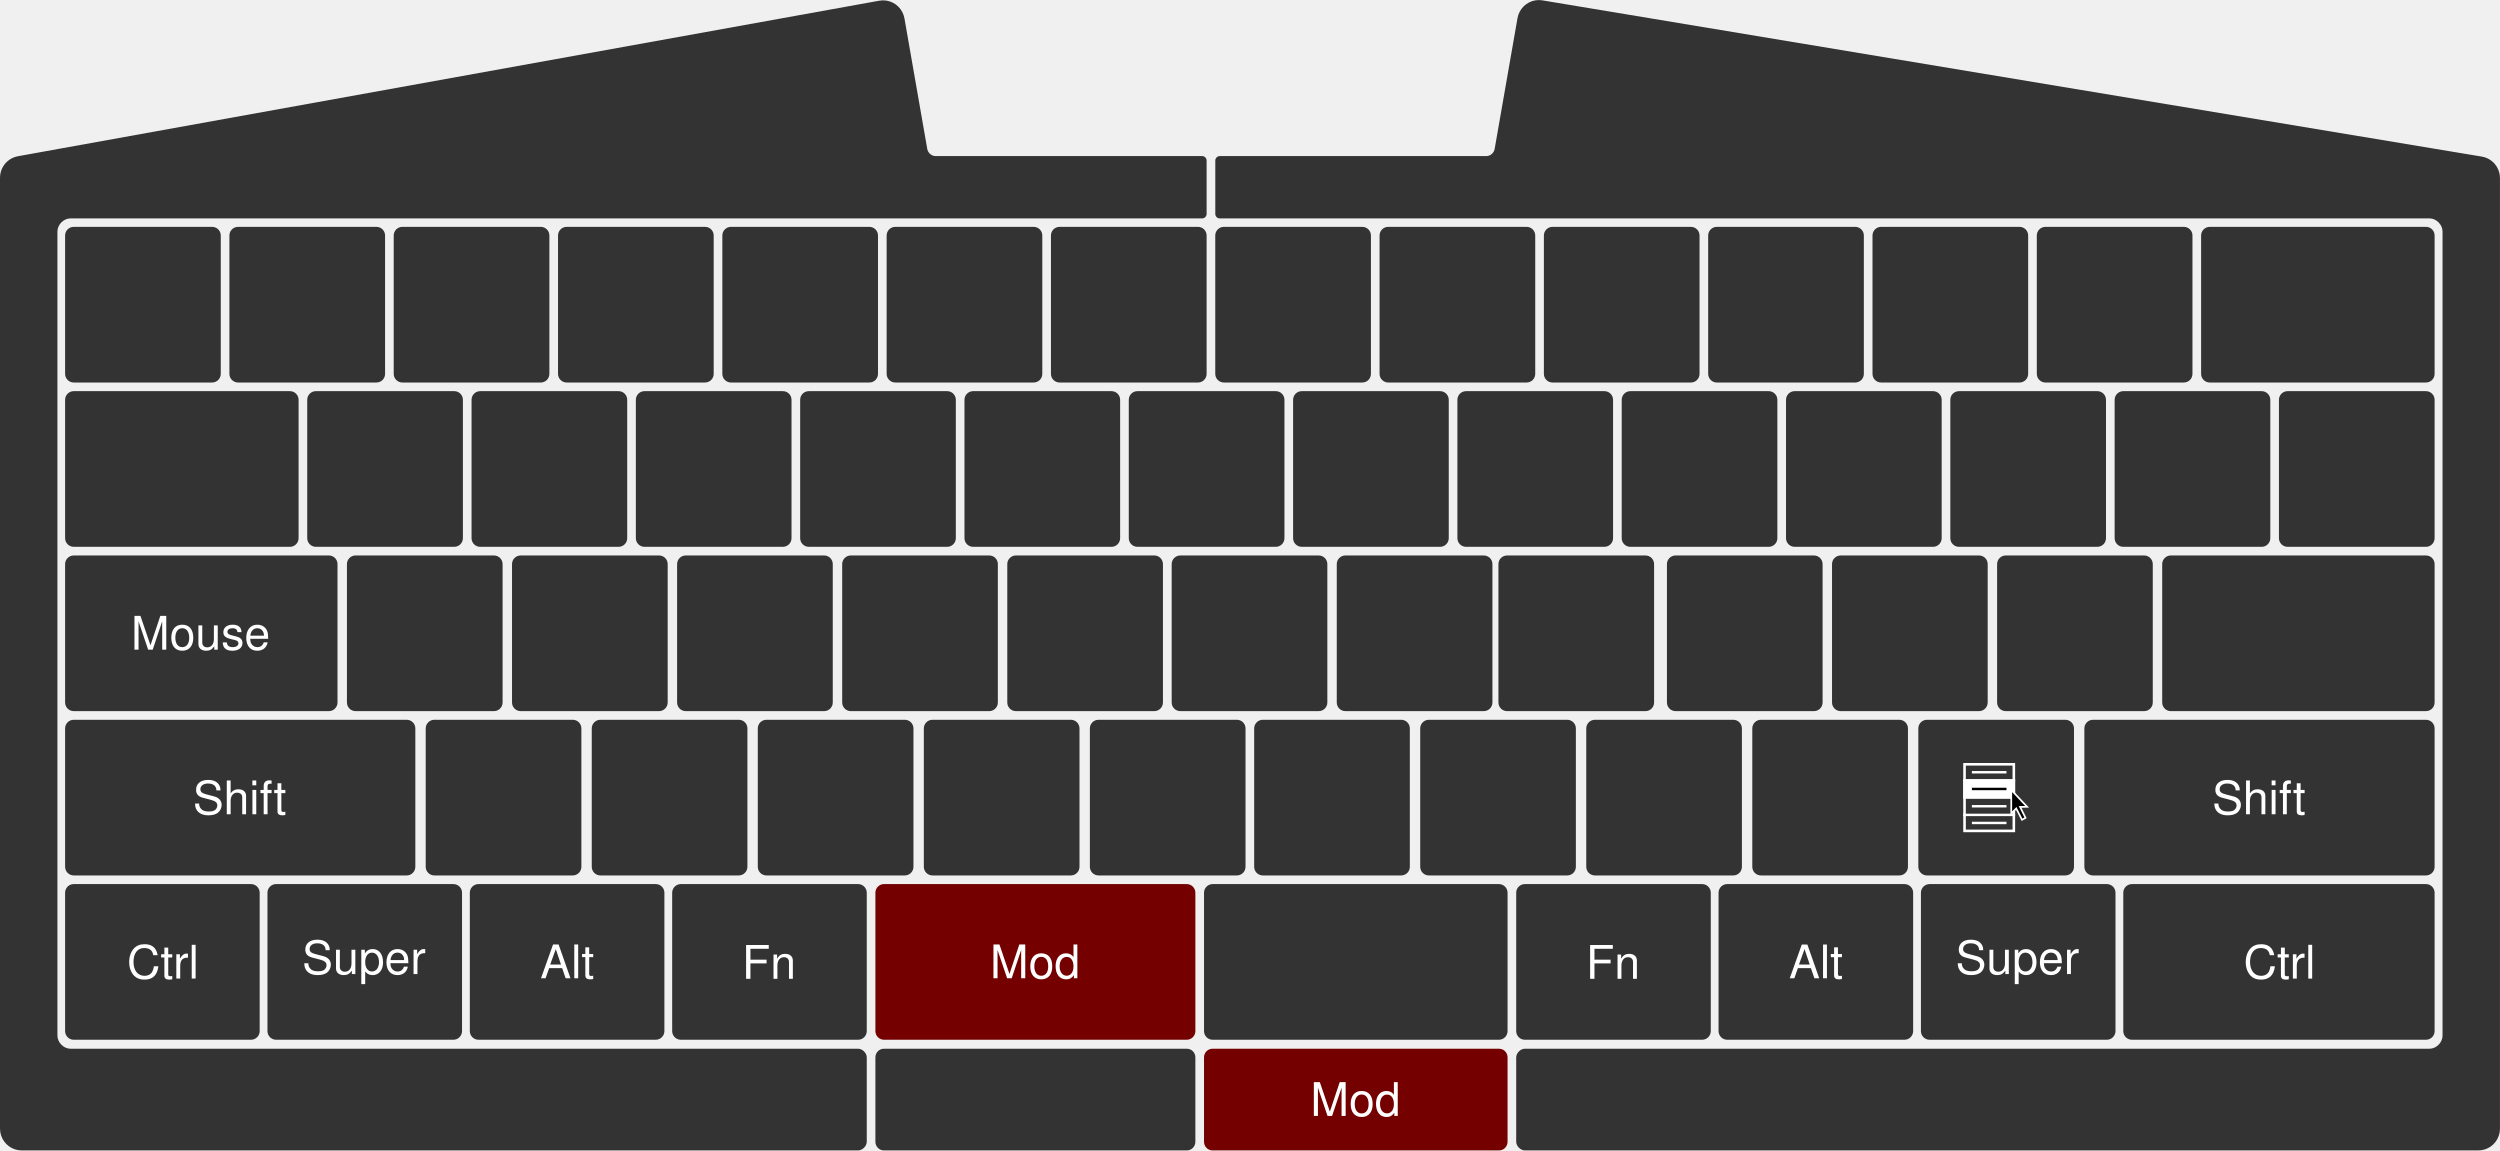
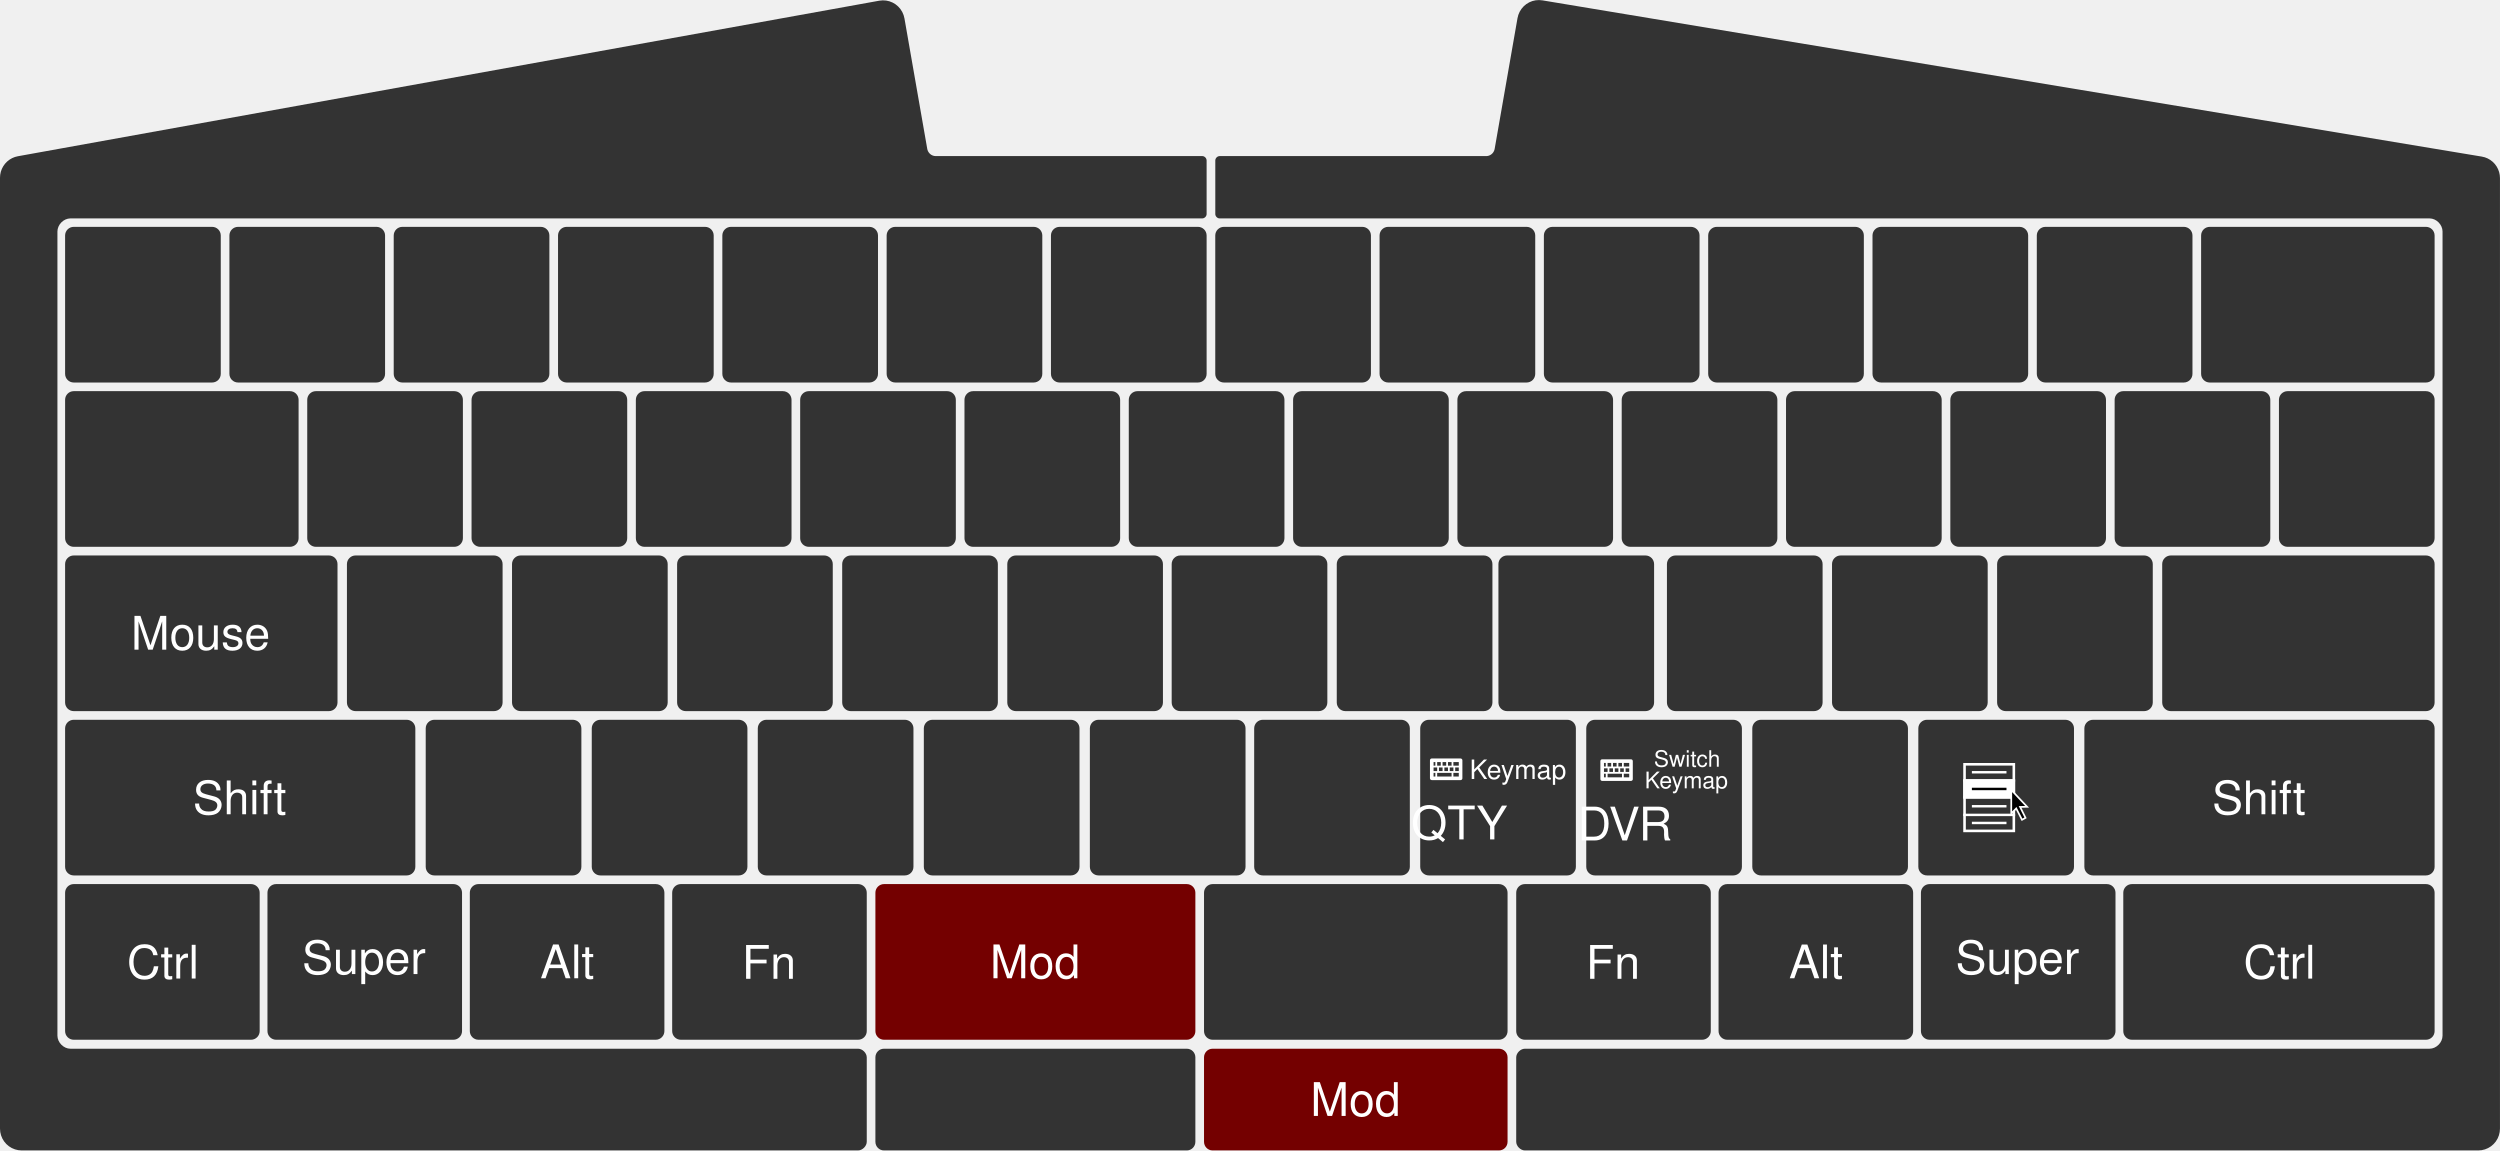
<svg xmlns="http://www.w3.org/2000/svg" version="1.1" width="289.09mm" height="133.03mm" viewBox="0 0 1024.335 471.366" style="overflow:visible" id="SvgjsSvg1006">
  <defs id="defs228">
    </defs>
+   <rect style="fill:#333333;stroke:none" rx="3.543" ry="3.543" x="649.942" y="294.917" height="63.78" width="63.78" id="d9" />
+   <rect style="fill:#333333;stroke:none" rx="3.543" ry="3.543" x="581.91" y="294.917" height="63.78" width="63.78" id="d8" />
  <rect style="fill:#333333;stroke:none" rx="3.543" ry="3.543" x="462.501" y="160.271" height="63.78" width="63.78" id="b7" />
  <rect style="fill:#333333;stroke:none" rx="3.543" ry="3.543" x="683.001" y="227.594" height="63.78" width="63.78" id="c10" />
  <rect style="fill:#333333;stroke:none" rx="3.543" ry="3.543" x="613.958" y="227.594" height="63.78" width="63.78" id="c9" />
  <rect style="fill:#333333;stroke:none" rx="3.543" ry="3.543" x="547.717" y="227.594" height="63.78" width="63.78" id="c8" />
  <rect style="fill:#333333;stroke:none" rx="3.543" ry="3.543" x="597.146" y="160.271" height="63.78" width="63.78" id="b9" />
  <rect style="fill:#333333;stroke:none" rx="3.543" ry="3.543" x="277.434" y="227.593" height="63.78" width="63.78" id="c4" />
  <rect style="fill:#333333;stroke:none" rx="3.543" ry="3.543" x="345.075" y="227.593" height="63.78" width="63.78" id="c5" />
  <rect style="fill:#333333;stroke:none" rx="3.543" ry="3.543" x="142.15" y="227.593" height="63.78" width="63.78" id="c2" />
  <rect style="fill:#333333;stroke:none" rx="3.543" ry="3.543" x="209.792" y="227.593" height="63.78" width="63.78" id="c3" />
-   <rect style="fill:#333333;stroke:none" rx="3.543" ry="3.543" x="649.942" y="294.917" height="63.78" width="63.78" id="d9" />
  <rect style="fill:#333333;stroke:none" rx="3.543" ry="3.543" x="786.005" y="294.917" height="63.78" width="63.78" id="d11" />
  <rect style="fill:#333333;stroke:none" rx="3.543" ry="3.543" x="885.926" y="227.594" height="63.78" width="111.614" id="c13" />
  <rect style="fill:#333333;stroke:none" rx="3.543" ry="3.543" x="731.792" y="160.271" height="63.78" width="63.78" id="b11" />
  <rect style="fill:#333333;stroke:none" rx="3.543" ry="3.543" x="799.115" y="160.271" height="63.78" width="63.78" id="b12" />
  <rect style="fill:#333333;stroke:none" rx="3.543" ry="3.543" x="866.438" y="160.271" height="63.78" width="63.78" id="b13" />
  <rect style="fill:#333333;stroke:none" rx="3.543" ry="3.543" x="933.761" y="160.271" height="63.78" width="63.78" id="b14" />
  <rect style="fill:#333333;stroke:none" rx="3.543" ry="3.543" x="901.871" y="92.949" height="63.78" width="95.669" id="a14" />
  <rect style="fill:#333333;stroke:none" rx="3.543" ry="3.543" x="767.225" y="92.949" height="63.78" width="63.78" id="a12" />
  <rect style="fill:#333333;stroke:none" rx="3.543" ry="3.543" x="834.548" y="92.949" height="63.78" width="63.78" id="a13" />
  <rect style="fill:#333333;stroke:none" rx="3.543" ry="3.543" x="497.934" y="92.949" height="63.78" width="63.78" id="a8" />
  <rect style="fill:#333333;stroke:none" rx="3.543" ry="3.543" x="161.32" y="92.948" height="63.78" width="63.78" id="a3" />
  <rect style="fill:#333333;stroke:none" rx="3.543" ry="3.543" x="228.642" y="92.948" height="63.78" width="63.78" id="a4" />
  <rect style="fill:#333333;stroke:none" rx="3.543" ry="3.543" x="26.674" y="92.948" height="63.78" width="63.78" id="a1" />
  <rect style="fill:#333333;stroke:none" rx="3.543" ry="3.543" x="93.997" y="92.948" height="63.78" width="63.78" id="a2" />
  <text x="495.036" y="20" style="font-size:34px;font-family:Sans;text-align:center;text-anchor:middle;display:none;fill:#000000" id="layer-text">
    <tspan x="495.036" dy="20.8" id="SvgjsTspan1235">Base layer</tspan>
  </text>
  <rect style="fill:#333333;stroke:none" rx="3.543" ry="3.543" x="699.902" y="92.949" height="63.78" width="63.78" id="a11" />
  <rect style="fill:#333333;stroke:none" rx="3.543" ry="3.543" x="632.58" y="92.949" height="63.78" width="63.78" id="a10" />
  <rect style="fill:#740000;stroke:none;fill-opacity:1" rx="3.494" ry="3.543" x="493.328" y="429.7" height="41.667" width="124.37" id="f2" />
  <rect style="fill:#333333;stroke:none" rx="3.486" ry="3.543" x="358.682" y="429.699" height="41.667" width="131.102" id="f1" />
  <rect style="fill:#333333;stroke:none" rx="3.543" ry="3.543" x="565.257" y="92.949" height="63.78" width="63.78" id="a9" />
  <rect style="fill:#333333;stroke:none" rx="3.543" ry="3.543" x="363.288" y="92.948" height="63.78" width="63.78" id="a6" />
  <rect style="fill:#333333;stroke:none" rx="3.543" ry="3.543" x="295.965" y="92.948" height="63.78" width="63.78" id="a5" />
  <rect style="fill:#333333;stroke:none" rx="3.543" ry="3.543" x="430.611" y="92.948" height="63.78" width="63.78" id="a7" />
  <path style="fill:#333333;stroke:none" d="m 995.464,89.488 c 2.791,0 5.329,2.561 5.329,5.377 l 0,329.455 c 0,2.816 -2.538,5.377 -5.329,5.377 l -370.679,0 c -1.772,0 -3.543,1.773 -3.543,3.545 0,12.895 0,23.315 0,34.583 0,1.772 1.772,3.543 3.543,3.543 l 390.673,1e-4 c 0.928,0 1.856,-0.148 2.739,-0.436 0.883,-0.289 1.721,-0.719 2.473,-1.269 0.752,-0.55 1.417,-1.221 1.962,-1.98 0.546,-0.758 0.972,-1.604 1.258,-2.495 0.286,-0.891 0.432,-1.828 0.432,-2.764 l 0,-389.435 c 0,-0.839 -0.117,-1.678 -0.348,-2.485 -0.231,-0.806 -0.575,-1.58 -1.018,-2.29 -0.444,-0.71 -0.988,-1.356 -1.61,-1.914 -0.622,-0.557 -1.323,-1.026 -2.074,-1.386 -0.751,-0.361 -1.552,-0.614 -2.373,-0.751 C 886.375,42.457 745.963,19.105 631.958,0.145 c -0.912,-0.152 -1.847,-0.158 -2.761,-0.019 -0.914,0.139 -1.806,0.423 -2.633,0.838 -0.827,0.416 -1.589,0.962 -2.249,1.614 -0.66,0.652 -1.219,1.408 -1.65,2.232 -0.431,0.824 -0.733,1.716 -0.894,2.634 -3.122,17.846 -6.233,35.693 -9.356,53.539 -0.058,0.332 -0.162,0.655 -0.307,0.957 -0.146,0.302 -0.333,0.583 -0.554,0.831 -0.221,0.249 -0.477,0.466 -0.756,0.642 -0.28,0.177 -0.584,0.314 -0.9,0.406 -0.316,0.092 -0.645,0.139 -0.975,0.139 l -109.198,-2e-5 c -0.93,-1e-5 -1.777,0.854 -1.777,1.796 10e-6,7.411 -1e-5,15.643 0,21.944 0,0.939 0.847,1.794 1.777,1.794 l 495.739,0" id="right-case" />
  <rect style="fill:#333333;stroke:none" rx="3.543" ry="3.543" x="529.824" y="160.271" height="63.78" width="63.78" id="b8" />
  <rect style="fill:#333333;stroke:none" rx="3.543" ry="3.543" x="664.469" y="160.271" height="63.78" width="63.78" id="b10" />
  <rect style="fill:#333333;stroke:none" rx="3.543" ry="3.543" x="480.076" y="227.594" height="63.78" width="63.78" id="c7" />
  <rect style="fill:#333333;stroke:none" rx="3.543" ry="3.543" x="750.643" y="227.594" height="63.78" width="63.78" id="c11" />
  <rect style="fill:#333333;stroke:none" rx="3.543" ry="3.543" x="818.284" y="227.594" height="63.78" width="63.78" id="c12" />
  <rect style="fill:#333333;stroke:none" rx="3.543" ry="3.543" x="513.879" y="294.917" height="63.78" width="63.78" id="d7" />
-   <rect style="fill:#333333;stroke:none" rx="3.543" ry="3.543" x="581.91" y="294.917" height="63.78" width="63.78" id="d8" />
  <rect style="fill:#333333;stroke:none" rx="3.543" ry="3.543" x="717.973" y="294.917" height="63.78" width="63.78" id="d10" />
  <rect style="fill:#333333;stroke:none" rx="3.543" ry="3.543" x="854.036" y="294.917" height="63.78" width="143.504" id="d12" />
  <rect style="fill:#333333;stroke:none;fill-opacity:1" rx="3.543" ry="3.543" x="493.328" y="362.24" height="63.78" width="124.37" id="e6" />
  <rect style="fill:#333333;stroke:none;fill-opacity:1" rx="3.543" ry="3.543" x="621.241" y="362.24" height="63.78" width="79.724" id="e7" />
  <rect style="fill:#333333;stroke:none" rx="3.543" ry="3.543" x="704.154" y="362.24" height="63.78" width="79.724" id="e8" />
  <rect style="fill:#333333;stroke:none" rx="3.543" ry="3.543" x="787.068" y="362.24" height="63.78" width="79.724" id="e9" />
  <rect style="fill:#333333;stroke:none" rx="3.543" ry="3.543" x="869.981" y="362.24" height="63.78" width="127.559" id="e10" />
  <text y="303.228" x="925.554" font-size="19" id="SvgjsText1209" style="font-size:19px;font-family:Helvetica;text-anchor:middle;fill:#ffffff;stroke:none">
    <tspan x="925.554" dy="30.4" id="SvgjsTspan1210">Shift</tspan>
  </text>
  <text y="370.655" x="660.91" font-size="19" id="SvgjsText1223" style="font-size:19px;font-family:Helvetica;text-anchor:middle;fill:#ffffff;stroke:none">
    <tspan x="660.91" dy="30.4" id="SvgjsTspan1224">Fn</tspan>
  </text>
  <text y="370.437" x="744.077" font-size="19" id="SvgjsText1225" style="font-size:19px;font-family:Helvetica;text-anchor:middle;fill:#ffffff;stroke:none">
    <tspan x="744.077" dy="30.4" id="SvgjsTspan1226">Alt</tspan>
  </text>
  <text y="368.698" x="826.597" font-size="19" id="SvgjsText1227" style="font-size:19px;font-family:Helvetica;text-anchor:middle;fill:#ffffff;stroke:none">
    <tspan x="826.597" dy="30.4" id="SvgjsTspan1228">Super</tspan>
  </text>
  <text y="370.551" x="933.976" font-size="19" id="SvgjsText1229" style="font-size:19px;font-family:Helvetica;text-anchor:middle;fill:#ffffff;stroke:none">
    <tspan x="933.976" dy="30.4" id="SvgjsTspan1230">Ctrl</tspan>
  </text>
  <text y="426.84" x="555.386" font-size="19" id="SvgjsText1233" style="font-size:19px;font-family:Helvetica;text-anchor:middle;fill:#ffffff;stroke:none">
    <tspan x="555.386" dy="30.4" id="SvgjsTspan1234">Mod</tspan>
  </text>
  <path style="fill:#333333;stroke:none" d="m 494.385,63.954 -110.97,0 c -0.329,0 -0.658,-0.047 -0.975,-0.139 -0.316,-0.092 -0.62,-0.229 -0.9,-0.406 -0.28,-0.177 -0.535,-0.394 -0.756,-0.642 -0.221,-0.249 -0.409,-0.529 -0.554,-0.831 -0.146,-0.302 -0.249,-0.625 -0.307,-0.957 -3.112,-17.806 -6.223,-35.611 -9.335,-53.417 -0.162,-0.925 -0.468,-1.825 -0.905,-2.655 -0.437,-0.83 -1.004,-1.591 -1.673,-2.244 -0.67,-0.654 -1.442,-1.2 -2.28,-1.612 -0.838,-0.412 -1.74,-0.69 -2.664,-0.82 -0.923,-0.13 -1.867,-0.111 -2.784,0.054 L 7.303,64.023 C 6.492,64.17 5.702,64.43 4.962,64.796 4.222,65.161 3.533,65.632 2.922,66.189 2.31,66.746 1.776,67.389 1.341,68.095 0.905,68.8 0.568,69.567 0.341,70.367 0.115,71.166 0,71.997 0,72.827 l 0,389.595 c 0,0.936 0.146,1.873 0.432,2.764 0.286,0.891 0.712,1.737 1.258,2.495 0.546,0.758 1.21,1.429 1.962,1.98 0.752,0.55 1.59,0.98 2.473,1.269 0.883,0.289 1.811,0.436 2.739,0.436 l 342.731,0 c 1.772,0 3.543,-1.772 3.543,-3.543 0,-12.932 0,-22.982 0,-34.583 0,-1.772 -1.771,-3.545 -3.543,-3.545 l -322.737,0 c -2.791,0 -5.329,-2.561 -5.329,-5.377 l 0,-329.455 c 0,-2.816 2.538,-5.377 5.329,-5.377 l 463.755,0 c 0.93,0 1.777,-0.854 1.777,-1.794 0,-7.805 0,-14.682 0,-21.944 0,-0.942 -0.847,-1.796 -1.777,-1.796" id="left-case" />
  <rect style="fill:#333333;stroke:none" rx="3.543" ry="3.543" x="26.674" y="160.27" height="63.78" width="95.669" id="b1" />
  <rect style="fill:#333333;fill-opacity:1;stroke:none" rx="3.543" ry="3.543" x="125.886" y="160.27" height="63.78" width="63.78" id="b2" />
  <rect style="fill:#333333;fill-opacity:1;stroke:none" rx="3.543" ry="3.543" x="193.209" y="160.27" height="63.78" width="63.78" id="b3" />
  <rect style="fill:#333333;stroke:none" rx="3.543" ry="3.543" x="260.532" y="160.27" height="63.78" width="63.78" id="b4" />
  <rect style="fill:#333333;stroke:none" rx="3.543" ry="3.543" x="327.855" y="160.27" height="63.78" width="63.78" id="b5" />
  <rect style="fill:#333333;stroke:none" rx="3.543" ry="3.543" x="395.178" y="160.27" height="63.78" width="63.78" id="b6" />
  <rect style="fill:#333333;stroke:none;fill-opacity:1" rx="3.543" ry="3.543" x="26.674" y="227.593" height="63.78" width="111.614" id="c1" />
  <rect style="fill:#333333;stroke:none" rx="3.543" ry="3.543" x="412.717" y="227.593" height="63.78" width="63.78" id="c6" />
  <rect style="fill:#333333;stroke:none" rx="3.543" ry="3.543" x="26.674" y="294.916" height="63.78" width="143.504" id="d1" />
  <rect style="fill:#333333;stroke:none" rx="3.543" ry="3.543" x="174.43" y="294.916" height="63.78" width="63.78" id="d2" />
  <rect style="fill:#333333;fill-opacity:1;stroke:none" rx="3.543" ry="3.543" x="242.461" y="294.916" height="63.78" width="63.78" id="d3" />
  <rect style="fill:#333333;fill-opacity:1;stroke:none" rx="3.543" ry="3.543" x="310.493" y="294.916" height="63.78" width="63.78" id="d4" />
  <rect style="fill:#333333;stroke:none" rx="3.543" ry="3.543" x="378.524" y="294.916" height="63.78" width="63.78" id="d5" />
  <rect style="fill:#333333;fill-opacity:1;stroke:none" rx="3.543" ry="3.543" x="446.556" y="294.916" height="63.78" width="63.78" id="d6" />
  <rect style="fill:#333333;stroke:none" rx="3.543" ry="3.543" x="26.674" y="362.239" height="63.78" width="79.724" id="e1" />
  <rect style="fill:#333333;stroke:none" rx="3.543" ry="3.543" x="109.587" y="362.239" height="63.78" width="79.724" id="e2" />
  <rect style="fill:#333333;stroke:none" rx="3.543" ry="3.543" x="192.501" y="362.239" height="63.78" width="79.724" id="e3" />
  <rect style="fill:#333333;stroke:none;stroke-opacity:1;fill-opacity:1" rx="3.543" ry="3.543" x="275.414" y="362.239" height="63.78" width="79.724" id="e4" />
  <rect style="fill:#740000;stroke:none;fill-opacity:1" rx="3.543" ry="3.543" x="358.682" y="362.239" height="63.78" width="131.102" id="e5" />
  <text y="85.736" x="193.209" font-size="19" id="SvgjsText1090" style="font-size:19px;font-family:Helvetica;text-anchor:middle;fill:#ffffff;stroke:none" />
  <text y="235.79" x="82.183" font-size="19" id="SvgjsText1156" style="font-size:19px;font-family:Helvetica;text-anchor:middle;fill:#ffffff;stroke:none">
    <tspan x="82.183" dy="30.4" id="SvgjsTspan1157">Mouse</tspan>
  </text>
  <text y="303.227" x="98.192" font-size="19" id="SvgjsText1184" style="font-size:19px;font-family:Helvetica;text-anchor:middle;fill:#ffffff;stroke:none">
    <tspan x="98.192" dy="30.4" id="SvgjsTspan1185">Shift</tspan>
  </text>
  <text y="370.55" x="66.751" font-size="19" id="SvgjsText1211" style="font-size:19px;font-family:Helvetica;text-anchor:middle;fill:#ffffff;stroke:none">
    <tspan x="66.751" dy="30.4" id="SvgjsTspan1212">Ctrl</tspan>
  </text>
  <text y="368.697" x="149.117" font-size="19" id="SvgjsText1213" style="font-size:19px;font-family:Helvetica;text-anchor:middle;fill:#ffffff;stroke:none">
    <tspan x="149.117" dy="30.4" id="SvgjsTspan1214">Super</tspan>
  </text>
  <text y="370.436" x="232.423" font-size="19" id="SvgjsText1215" style="font-size:19px;font-family:Helvetica;text-anchor:middle;fill:#ffffff;stroke:none">
    <tspan x="232.423" dy="30.4" id="SvgjsTspan1216">Alt</tspan>
  </text>
  <text y="370.654" x="315.083" font-size="19" id="SvgjsText1217" style="font-size:19px;font-family:Helvetica;text-anchor:middle;fill:#ffffff;stroke:none">
    <tspan x="315.083" dy="30.4" id="SvgjsTspan1218">Fn</tspan>
  </text>
  <text y="370.436" x="424.106" font-size="19" id="SvgjsText1219" style="font-size:19px;font-family:Helvetica;text-anchor:middle;fill:#ffffff;stroke:none">
    <tspan x="424.106" dy="30.4" id="SvgjsTspan1220">Mod</tspan>
  </text>
  <text xml:space="preserve" style="font-style:normal;font-weight:normal;font-size:40px;line-height:125%;font-family:sans-serif;letter-spacing:0px;word-spacing:0px;fill:#000000;fill-opacity:1;stroke:none;stroke-width:1px;stroke-linecap:butt;stroke-linejoin:miter;stroke-opacity:1" x="58.045" y="111.601" id="text4519">
    <tspan id="tspan4521" x="58.045" y="111.601" />
  </text>
  <text xml:space="preserve" style="font-style:normal;font-weight:normal;font-size:40px;line-height:125%;font-family:sans-serif;letter-spacing:0px;word-spacing:0px;overflow:visible;fill:#000000;fill-opacity:1;stroke:none;stroke-width:1px;stroke-linecap:butt;stroke-linejoin:miter;stroke-opacity:1" x="197.102" y="153.198" id="text4571-8-2">
    <tspan id="tspan4573-1-5" x="197.102" y="153.198" style="font-size:12.5px;fill:#ffffff;fill-opacity:1" />
  </text>
  <text xml:space="preserve" style="font-style:normal;font-weight:normal;font-size:40px;line-height:125%;font-family:sans-serif;letter-spacing:0px;word-spacing:0px;overflow:visible;fill:#000000;fill-opacity:1;stroke:none;stroke-width:1px;stroke-linecap:butt;stroke-linejoin:miter;stroke-opacity:1" x="340.147" y="109.323" id="text4550-1-3-5-6">
    <tspan id="tspan5212-5-56" x="340.147" y="109.323" style="font-style:normal;font-variant:normal;font-weight:normal;font-stretch:normal;font-size:19px;font-family:Helvetica;-inkscape-font-specification:Helvetica;text-align:center;text-anchor:middle;fill:#ffffff;fill-opacity:1" />
    <tspan id="tspan5358" x="340.147" y="133.073" style="font-style:normal;font-variant:normal;font-weight:normal;font-stretch:normal;font-size:19px;font-family:Helvetica;-inkscape-font-specification:Helvetica;text-align:center;text-anchor:middle;fill:#ffffff;fill-opacity:1" />
  </text>
  <text xml:space="preserve" style="font-style:normal;font-weight:normal;font-size:40px;line-height:125%;font-family:sans-serif;letter-spacing:0px;word-spacing:0px;fill:#000000;fill-opacity:1;stroke:none;stroke-width:1px;stroke-linecap:butt;stroke-linejoin:miter;stroke-opacity:1" x="386.006" y="339.726" id="text4690">
    <tspan id="tspan4692" x="386.006" y="339.726" />
  </text>
  <g style="fill:#ffffff;fill-opacity:1" id="g4641-3-2" transform="matrix(0.5768977,0,0,0.5768977,477.429,186.3814)" />
  <g style="fill:#ffffff;fill-opacity:1" id="g4643-7-6" transform="matrix(0.5768977,0,0,0.5768977,477.429,186.3814)" />
  <g style="fill:#ffffff;fill-opacity:1" id="g4645-0-4" transform="matrix(0.5768977,0,0,0.5768977,477.429,186.3814)" />
  <g style="fill:#ffffff;fill-opacity:1" id="g4647-0-7" transform="matrix(0.5768977,0,0,0.5768977,477.429,186.3814)" />
  <g style="fill:#ffffff;fill-opacity:1" id="g4649-6-6" transform="matrix(0.5768977,0,0,0.5768977,477.429,186.3814)" />
  <g style="fill:#ffffff;fill-opacity:1" id="g4651-9-7" transform="matrix(0.5768977,0,0,0.5768977,477.429,186.3814)" />
  <g style="fill:#ffffff;fill-opacity:1" id="g4653-2-7" transform="matrix(0.5768977,0,0,0.5768977,477.429,186.3814)" />
  <g style="fill:#ffffff;fill-opacity:1" id="g4655-6-6" transform="matrix(0.5768977,0,0,0.5768977,477.429,186.3814)" />
  <g style="fill:#ffffff;fill-opacity:1" id="g4657-9-0" transform="matrix(0.5768977,0,0,0.5768977,477.429,186.3814)" />
  <g style="fill:#ffffff;fill-opacity:1" id="g4659-0-3" transform="matrix(0.5768977,0,0,0.5768977,477.429,186.3814)" />
  <g style="fill:#ffffff;fill-opacity:1" id="g4661-6-9" transform="matrix(0.5768977,0,0,0.5768977,477.429,186.3814)" />
  <g style="fill:#ffffff;fill-opacity:1" id="g4663-1-8" transform="matrix(0.5768977,0,0,0.5768977,477.429,186.3814)" />
  <g style="fill:#ffffff;fill-opacity:1" id="g4665-1-5" transform="matrix(0.5768977,0,0,0.5768977,477.429,186.3814)" />
  <g style="fill:#ffffff;fill-opacity:1" id="g4667-9-2" transform="matrix(0.5768977,0,0,0.5768977,477.429,186.3814)" />
  <g style="fill:#ffffff;fill-opacity:1" id="g4669-3-6" transform="matrix(0.5768977,0,0,0.5768977,477.429,186.3814)" />
  <g id="g4720" transform="translate(401.2572,514.4957)">
    <g transform="translate(7.304207,-1.11025)" id="g4688" style="stroke:#ffffff;stroke-opacity:1">
      <rect style="opacity:1;fill:#ffffff;fill-opacity:1;fill-rule:nonzero;stroke:none;stroke-width:1.063;stroke-linecap:round;stroke-linejoin:miter;stroke-miterlimit:4;stroke-dasharray:none;stroke-dashoffset:0;stroke-opacity:1" id="rect4650" width="21.26" height="7.087" x="395.844" y="-193.665" />
      <rect style="overflow:visible;opacity:1;fill:none;fill-opacity:1;fill-rule:nonzero;stroke:#ffffff;stroke-width:1.063;stroke-linecap:round;stroke-linejoin:miter;stroke-miterlimit:4;stroke-dasharray:none;stroke-dashoffset:0;stroke-opacity:1" id="rect4534-4-5" width="20.197" height="27.283" x="396.375" y="-200.22" rx="0" ry="0" />
      <path style="fill:none;fill-rule:evenodd;stroke:#ffffff;stroke-width:1px;stroke-linecap:butt;stroke-linejoin:miter;stroke-opacity:1" d="m 395.844,-193.681 21.26,0" id="path4612" />
      <path style="overflow:visible;fill:none;fill-rule:evenodd;stroke:#ffffff;stroke-width:1px;stroke-linecap:butt;stroke-linejoin:miter;stroke-opacity:1" d="m 395.844,-186.579 21.26,0" id="path4612-4" />
      <path style="overflow:visible;fill:none;fill-rule:evenodd;stroke:#ffffff;stroke-width:1px;stroke-linecap:butt;stroke-linejoin:miter;stroke-opacity:1" d="m 395.844,-179.492 21.26,0" id="path4612-9" />
      <path style="overflow:visible;fill:none;fill-rule:evenodd;stroke:#ffffff;stroke-width:1px;stroke-linecap:butt;stroke-linejoin:miter;stroke-opacity:1" d="m 399.387,-196.966 14.173,0" id="path4612-3" />
      <path style="overflow:visible;fill:none;fill-rule:evenodd;stroke:#ffffff;stroke-width:1px;stroke-linecap:butt;stroke-linejoin:miter;stroke-opacity:1" d="m 399.387,-176.191 14.173,0" id="path4612-3-5" />
      <path style="overflow:visible;fill:none;fill-rule:evenodd;stroke:#000000;stroke-width:1px;stroke-linecap:butt;stroke-linejoin:miter;stroke-opacity:1" d="m 399.387,-190.122 14.173,0" id="path4612-3-0" />
      <path style="overflow:visible;fill:none;fill-rule:evenodd;stroke:#ffffff;stroke-width:1px;stroke-linecap:butt;stroke-linejoin:miter;stroke-opacity:1" d="m 399.387,-183.035 14.173,0" id="path4612-3-9" />
    </g>
    <path id="path4531" d="m 427.092,-178.874 0.142,0.276 1.431,-0.803 -2.221,-4.47 2.877,-0.056 -6.498,-6.912 0,9.618 2.037,-2.031 z" style="fill:#000000;stroke:#ffffff;stroke-width:0.709;stroke-linejoin:miter;stroke-miterlimit:4;stroke-dasharray:none;stroke-opacity:1" />
  </g>
+   <text y="292.177" x="611.398" font-size="19" id="SvgjsText1223-2" style="font-size:19px;font-family:Helvetica;text-anchor:middle;overflow:visible;fill:#ffffff;stroke:none">
+     <tspan x="611.398" id="SvgjsTspan1224-5" />
+   </text>
+   <text xml:space="preserve" style="font-style:normal;font-weight:normal;font-size:40px;line-height:125%;font-family:sans-serif;letter-spacing:0px;word-spacing:0px;fill:#000000;fill-opacity:1;stroke:none;stroke-width:1px;stroke-linecap:butt;stroke-linejoin:miter;stroke-opacity:1" x="606.091" y="332.87" id="text4342">
+     <tspan id="tspan4344" x="606.091" y="332.87" />
+   </text>
+   <g id="g4376" transform="translate(1.147617,-0.5442284)">
+     <path style="fill:#ffffff;fill-opacity:1" d="m 597.304,311.32 -11.811,0 c -0.406,0 -0.738,0.332 -0.738,0.738 l 0,7.382 c 0,0.406 0.332,0.738 0.738,0.738 l 11.811,0 c 0.406,0 0.738,-0.332 0.738,-0.738 l 0,-7.382 c 0,-0.406 -0.332,-0.738 -0.738,-0.738 z m -5.167,1.476 1.476,0 0,1.476 -1.476,0 0,-1.476 z m 2.215,2.215 0,1.476 -1.476,0 0,-1.476 1.476,0 z m -4.429,-2.215 1.476,0 0,1.476 -1.476,0 0,-1.476 z m 2.215,2.215 0,1.476 -1.476,0 0,-1.476 1.476,0 z m -4.429,-2.215 1.476,0 0,1.476 -1.476,0 0,-1.476 z m 2.215,2.215 0,1.476 -1.476,0 0,-1.476 1.476,0 z m -3.691,-2.215 0.738,0 0,1.476 -0.738,0 0,-1.476 z m 0,2.215 1.476,0 0,1.476 -1.476,0 0,-1.476 z m 0.738,3.691 -0.738,0 0,-1.476 0.738,0 0,1.476 z m 6.644,0 -5.906,0 0,-1.476 5.906,0 0,1.476 z m 2.953,0 -2.215,0 0,-1.476 2.215,0 0,1.476 z m 0,-2.215 -1.476,0 0,-1.476 1.476,0 0,1.476 z m 0,-2.215 -2.215,0 0,-1.476 2.215,0 0,1.476 z" id="path4279" />
+     <text style="font-size:10.951px;font-family:Helvetica;text-align:center;text-anchor:middle;overflow:visible;fill:#ffffff;stroke:none" id="SvgjsText1172-6-0-2-5-9-0-1-5-2-0-0" font-size="19" x="620.814" y="319.735">Keymap</text>
+   </g>
+   <text xml:space="preserve" style="font-style:normal;font-weight:normal;font-size:40px;line-height:125%;font-family:sans-serif;letter-spacing:0px;word-spacing:0px;overflow:visible;fill:#000000;fill-opacity:1;stroke:none;stroke-width:1px;stroke-linecap:butt;stroke-linejoin:miter;stroke-opacity:1" x="613.505" y="343.916" id="text4550-1-3-5-5-0-9">
+     <tspan id="tspan5212-5-5-71-6" x="613.505" y="343.916" style="font-style:normal;font-variant:normal;font-weight:normal;font-stretch:normal;font-size:19px;font-family:Helvetica;-inkscape-font-specification:Helvetica;text-align:center;text-anchor:middle;fill:#ffffff;fill-opacity:1">QTY</tspan>
+   </text>
+   <g id="g4499" transform="translate(1.792322,1.734667)">
+     <path style="fill:#ffffff;fill-opacity:1" d="m 666.483,309.377 -11.811,0 c -0.406,0 -0.738,0.332 -0.738,0.738 l 0,7.382 c 0,0.406 0.332,0.738 0.738,0.738 l 11.811,0 c 0.406,0 0.738,-0.332 0.738,-0.738 l 0,-7.382 c 0,-0.406 -0.332,-0.738 -0.738,-0.738 z m -5.167,1.476 1.476,0 0,1.476 -1.476,0 0,-1.476 z m 2.215,2.215 0,1.476 -1.476,0 0,-1.476 1.476,0 z m -4.429,-2.215 1.476,0 0,1.476 -1.476,0 0,-1.476 z m 2.215,2.215 0,1.476 -1.476,0 0,-1.476 1.476,0 z m -4.429,-2.215 1.476,0 0,1.476 -1.476,0 0,-1.476 z m 2.215,2.215 0,1.476 -1.476,0 0,-1.476 1.476,0 z m -3.691,-2.215 0.738,0 0,1.476 -0.738,0 0,-1.476 z m 0,2.215 1.476,0 0,1.476 -1.476,0 0,-1.476 z m 0.738,3.691 -0.738,0 0,-1.476 0.738,0 0,1.476 z m 6.644,0 -5.906,0 0,-1.476 5.906,0 0,1.476 z m 2.953,0 -2.215,0 0,-1.476 2.215,0 0,1.476 z m 0,-2.215 -1.476,0 0,-1.476 1.476,0 0,1.476 z m 0,-2.215 -2.215,0 0,-1.476 2.215,0 0,1.476 z" id="path4279-1" />
+     <g id="g4495">
+       <text y="312.42" x="689.463" font-size="19" id="SvgjsText1172-6-0-2-5-9-0-1-5-2-0-0-2" style="font-size:9.276px;font-family:Helvetica;text-align:center;writing-mode:lr-tb;text-anchor:middle;overflow:visible;fill:#ffffff;stroke:none">Switch</text>
+       <text y="321.281" x="689.144" font-size="19" id="SvgjsText1172-6-0-2-5-9-0-1-5-2-0-0-2-3" style="font-size:9.432px;font-family:Helvetica;text-align:center;writing-mode:lr-tb;text-anchor:middle;overflow:visible;fill:#ffffff;stroke:none">Keymap</text>
+     </g>
+   </g>
+   <text xml:space="preserve" style="font-style:normal;font-weight:normal;font-size:40px;line-height:125%;font-family:sans-serif;letter-spacing:0px;word-spacing:0px;overflow:visible;fill:#000000;fill-opacity:1;stroke:none;stroke-width:1px;stroke-linecap:butt;stroke-linejoin:miter;stroke-opacity:1" x="681.401" y="344.362" id="text4550-1-3-5-5-0-9-2">
+     <tspan id="tspan5212-5-5-71-6-5" x="681.401" y="344.362" style="font-style:normal;font-variant:normal;font-weight:normal;font-stretch:normal;font-size:19px;font-family:Helvetica;-inkscape-font-specification:Helvetica;text-align:center;text-anchor:middle;fill:#ffffff;fill-opacity:1">DVR</tspan>
+   </text>
</svg>
